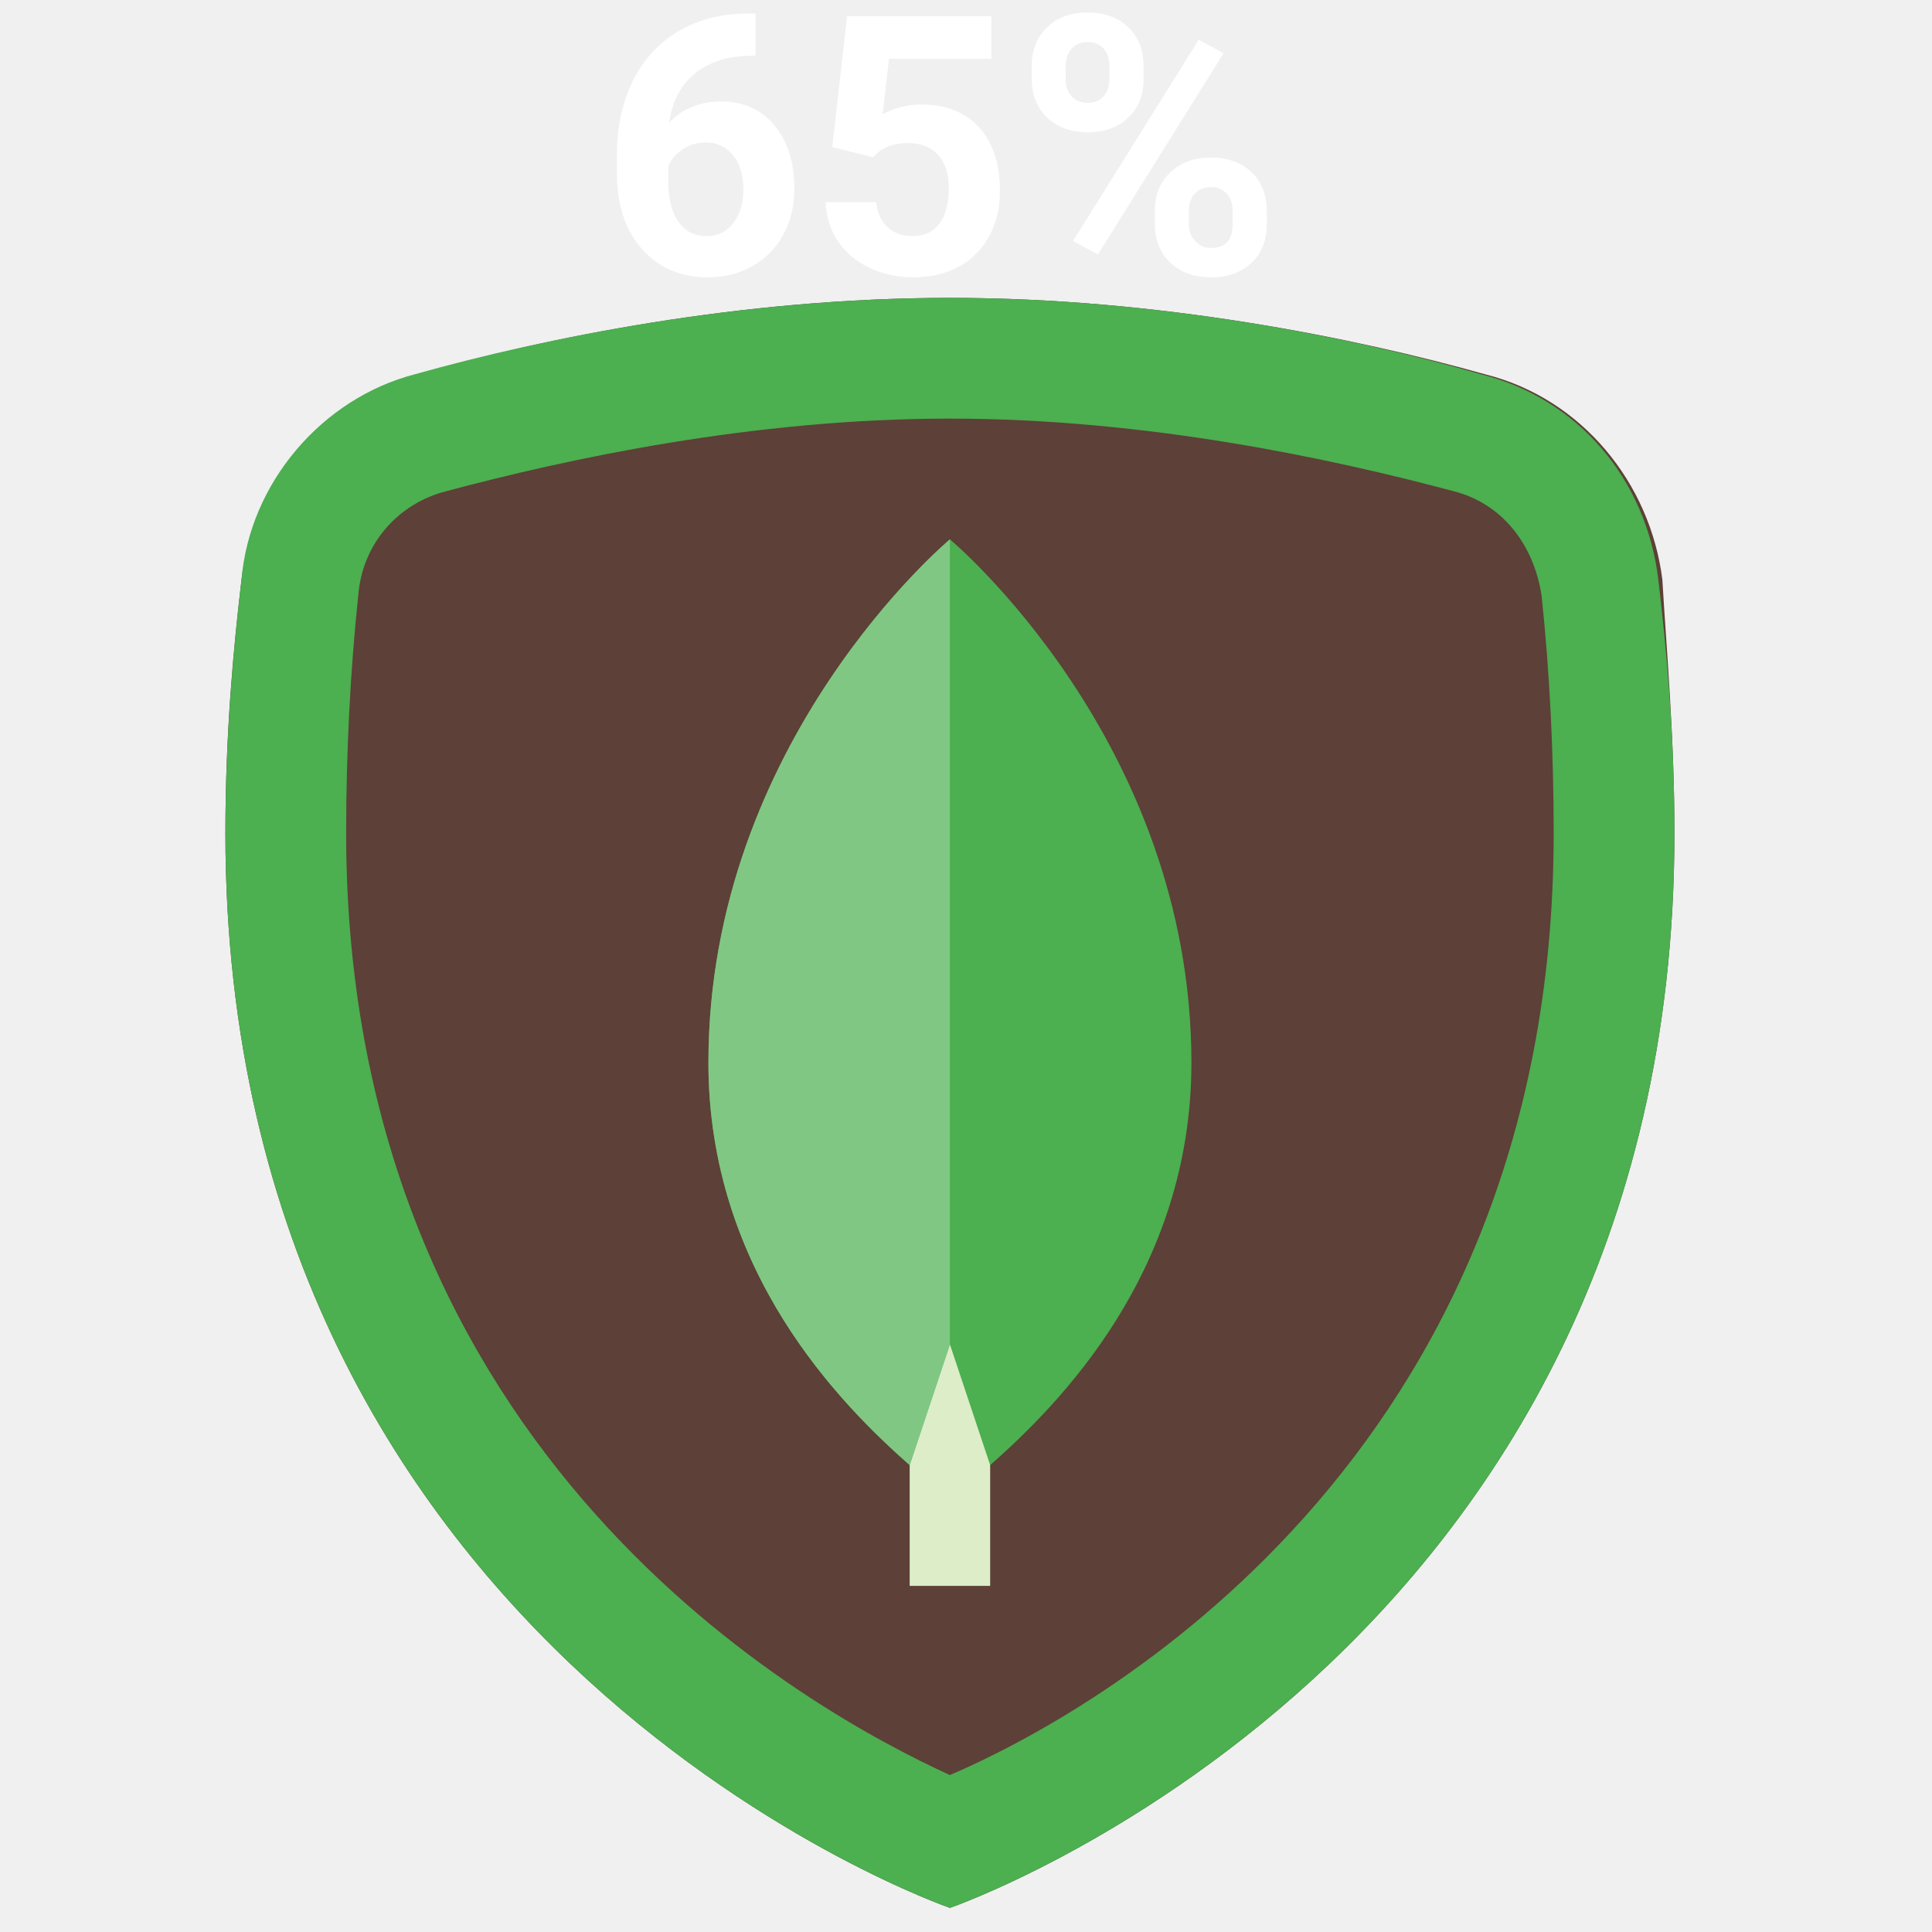
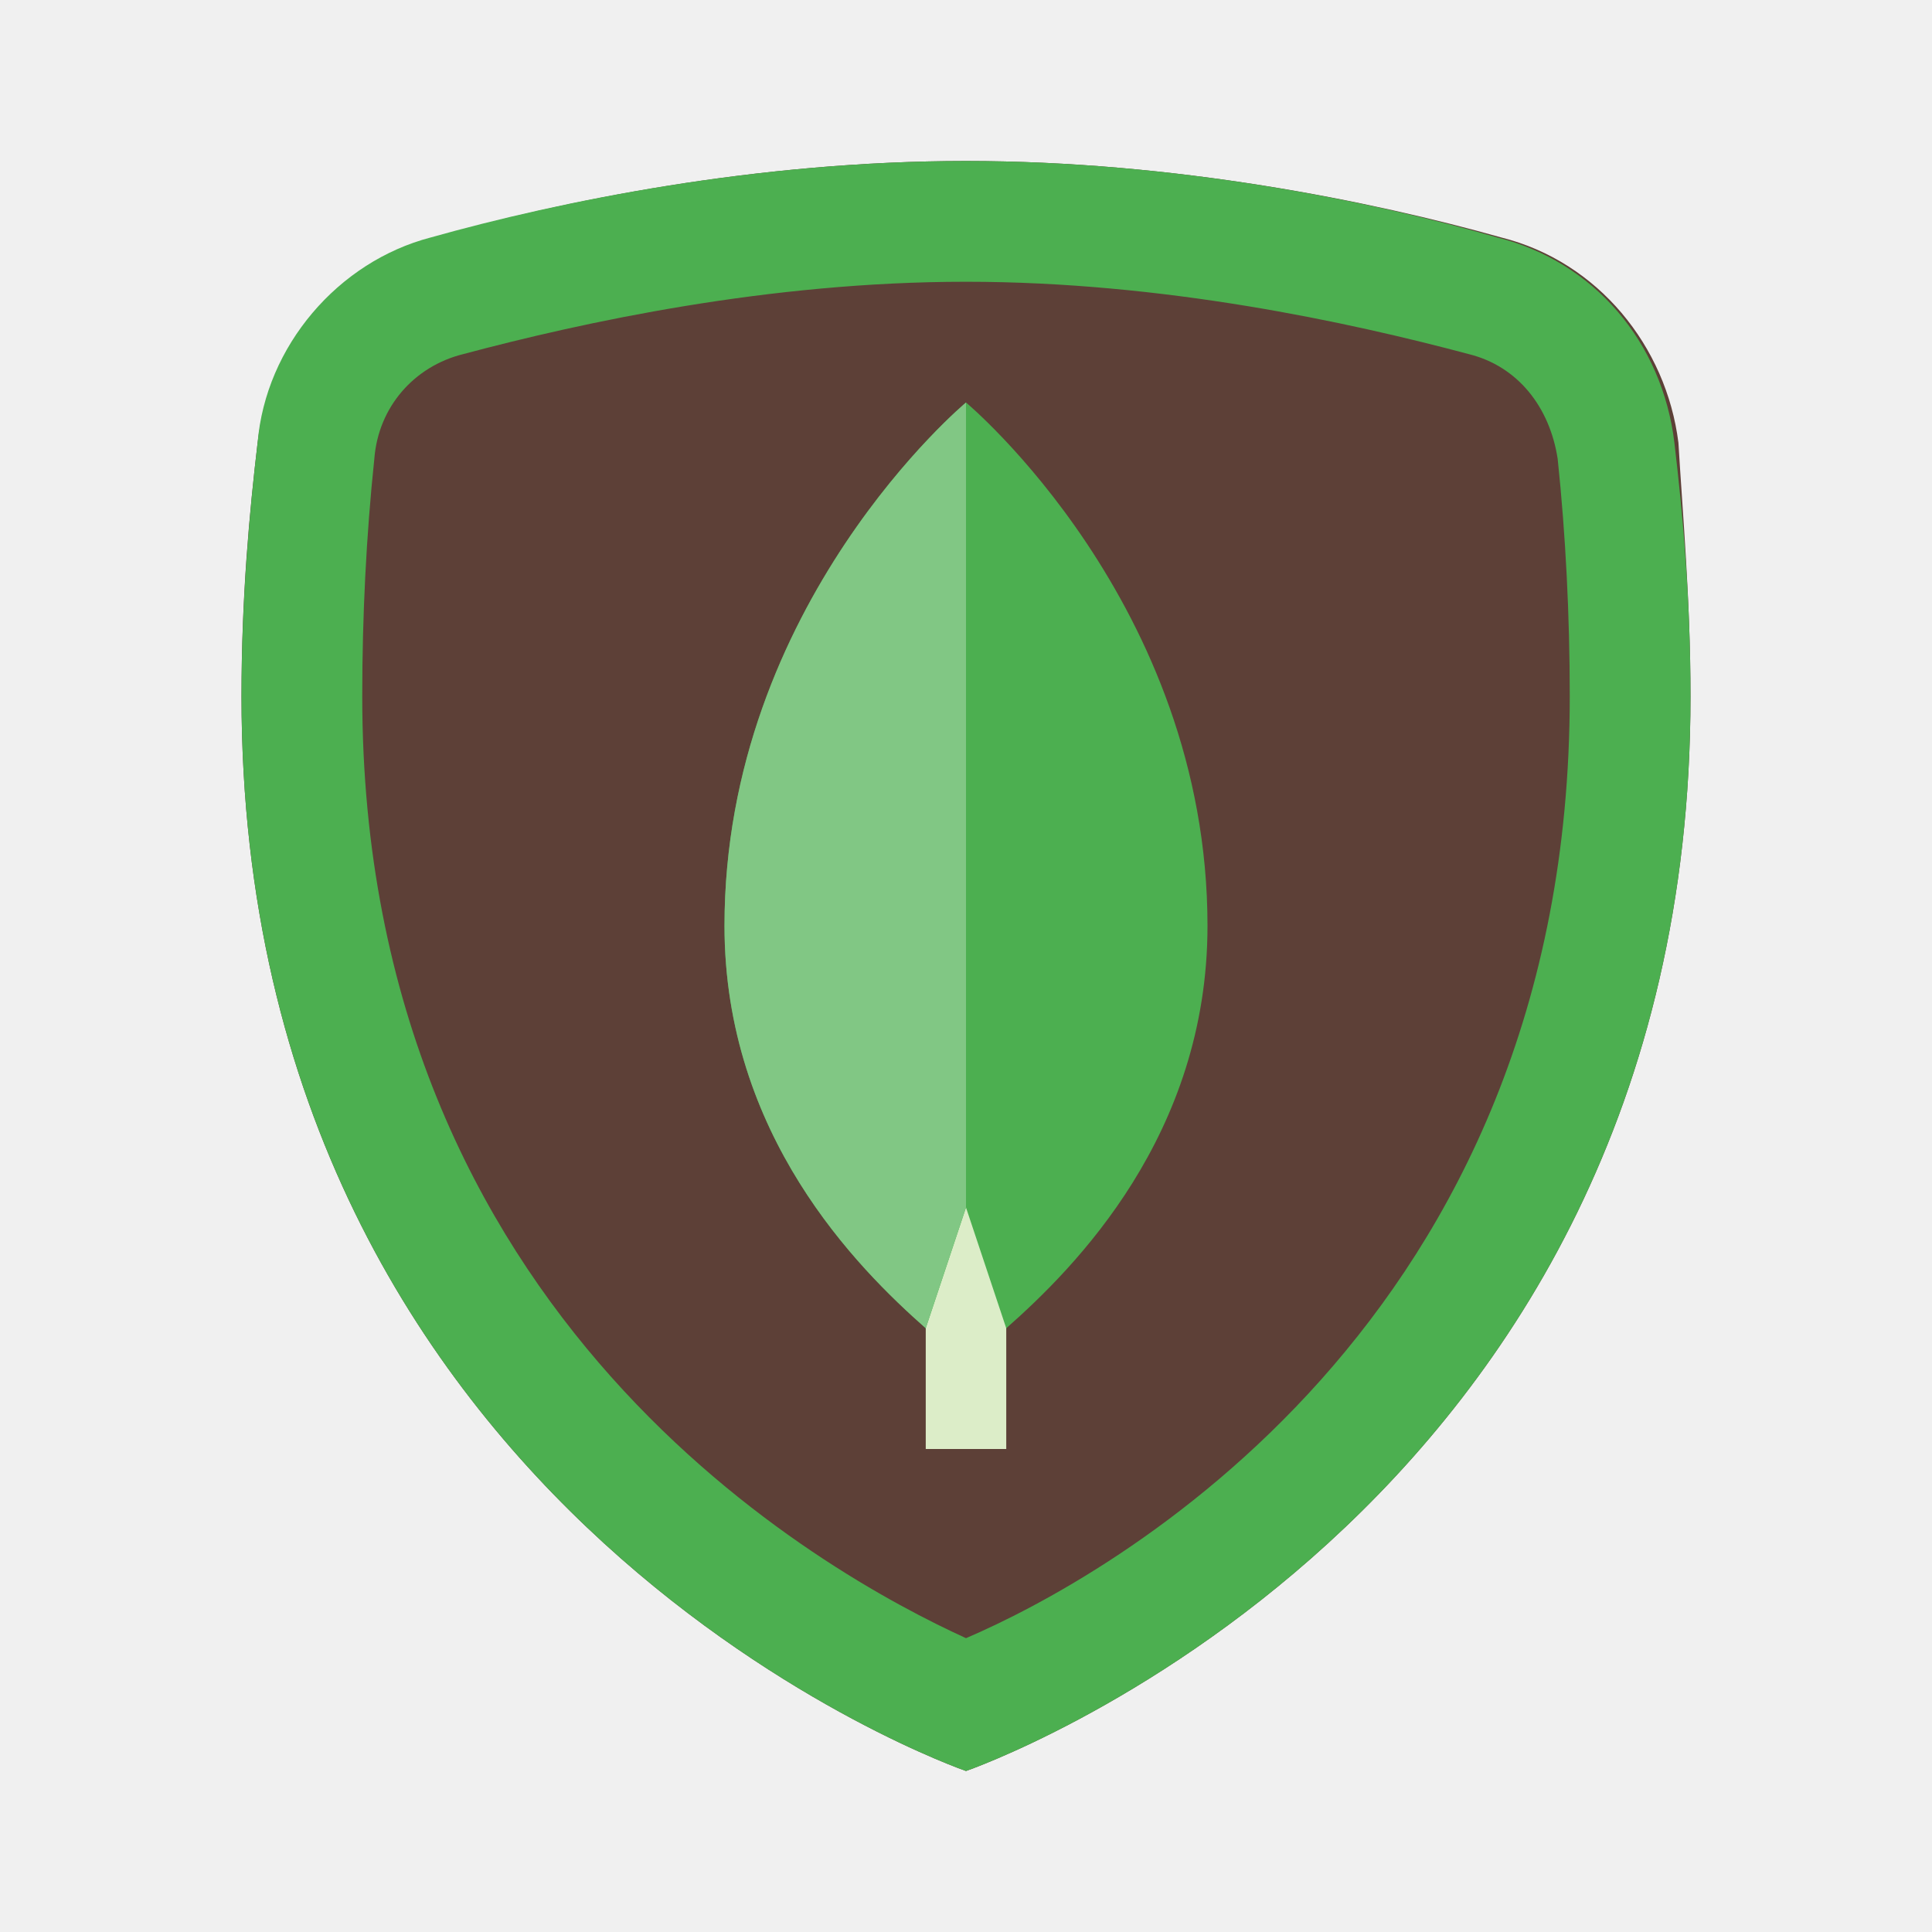
- <svg xmlns="http://www.w3.org/2000/svg" viewBox="0,0,255.995,255.995" width="48px" height="48px">
-   <g transform="">
-     <g fill="none" fill-rule="nonzero" stroke="none" stroke-width="1" stroke-linecap="butt" stroke-linejoin="miter" stroke-miterlimit="10" stroke-dasharray="" stroke-dashoffset="0" font-family="none" font-weight="none" font-size="none" text-anchor="none" style="mix-blend-mode: normal">
-       <g transform="translate(-2.13333,18.13333) scale(5.33333,5.33333)">
-         <path d="M42,17.3c0,20.5 -18,26.7 -18,26.7c0,0 -18,-6.2 -18,-26.7c0,-2.5 0.2,-4.6 0.4,-6.3c0.3,-2.5 2,-4.5 4.4,-5.1c3.1,-0.9 8,-1.9 13.2,-1.9c5.2,0 10.1,1 13.3,1.9c2.4,0.6 4.1,2.7 4.4,5.1c0.1,1.7 0.3,3.9 0.3,6.3z" fill="#5d4037" />
-         <path d="M24,7c4.9,0 9.5,1 12.5,1.8c1.2,0.3 2,1.3 2.2,2.6c0.2,1.9 0.3,3.9 0.3,5.9c0,15.6 -11.5,21.9 -15,23.4c-3.5,-1.6 -15,-7.9 -15,-23.4c0,-2 0.1,-4 0.3,-5.9c0.1,-1.3 1,-2.3 2.2,-2.6c3,-0.8 7.6,-1.8 12.5,-1.8M24,4c-5.2,0 -10.1,1 -13.3,1.9c-2.3,0.6 -4.1,2.7 -4.3,5.1c-0.2,1.7 -0.4,3.9 -0.4,6.3c0,20.5 18,26.7 18,26.7c0,0 18,-6.2 18,-26.7c0,-2.5 -0.2,-4.6 -0.4,-6.3c-0.3,-2.5 -2,-4.5 -4.4,-5.1c-3.1,-0.9 -8,-1.9 -13.2,-1.9z" fill="#4caf50" />
-         <path d="M23,28h2v8h-2z" fill="#dcedc8" />
-         <path d="M24,10c0,0 -6,5 -6,13c0,5.2 3.3,8.5 5,10l1,-3l1,3c1.7,-1.5 5,-4.8 5,-10c0,-8 -6,-13 -6,-13z" fill="#4caf50" />
-         <path d="M24,10c0,0 -6,5 -6,13c0,5.2 3.3,8.5 5,10l1,-3z" fill="#81c784" />
-       </g>
-     </g>
-     <g fill="#ffffff" fill-rule="nonzero" stroke="none" stroke-width="1" stroke-linecap="butt" stroke-linejoin="miter" stroke-miterlimit="10" stroke-dasharray="" stroke-dashoffset="0" font-family="none" font-weight="none" font-size="none" text-anchor="none" style="mix-blend-mode: normal">
-       <g>
-         <path d="M98.975,1.795h1.13v5.58h-0.66c-3.06,0.047 -5.527,0.843 -7.4,2.39c-1.867,1.547 -2.987,3.697 -3.36,6.45v0c1.813,-1.847 4.103,-2.77 6.87,-2.77v0c2.967,0 5.327,1.063 7.08,3.19c1.747,2.127 2.62,4.923 2.62,8.39v0c0,2.22 -0.48,4.227 -1.44,6.02c-0.96,1.8 -2.32,3.2 -4.08,4.2c-1.753,1 -3.74,1.5 -5.96,1.5v0c-3.593,0 -6.497,-1.25 -8.71,-3.75c-2.213,-2.5 -3.32,-5.837 -3.32,-10.01v0v-2.44c0,-3.7 0.7,-6.97 2.1,-9.81c1.4,-2.833 3.407,-5.027 6.02,-6.58c2.62,-1.553 5.657,-2.34 9.11,-2.36zM93.495,18.885v0c-1.093,0 -2.087,0.283 -2.98,0.85c-0.893,0.573 -1.55,1.33 -1.97,2.27v0v2.06c0,2.267 0.447,4.037 1.34,5.31c0.887,1.273 2.137,1.91 3.75,1.91v0c1.453,0 2.627,-0.573 3.52,-1.72c0.9,-1.153 1.35,-2.643 1.35,-4.47v0c0,-1.86 -0.453,-3.36 -1.36,-4.5c-0.907,-1.14 -2.123,-1.71 -3.65,-1.71zM115.665,20.825l-5.39,-1.33l1.97,-17.34h19.12v5.64h-13.57l-0.84,7.34c1.607,-0.86 3.317,-1.29 5.13,-1.29v0c3.247,0 5.793,1.007 7.64,3.02c1.847,2.02 2.77,4.84 2.77,8.46v0c0,2.207 -0.467,4.18 -1.4,5.92c-0.927,1.747 -2.257,3.1 -3.99,4.06c-1.74,0.96 -3.79,1.44 -6.15,1.44v0c-2.06,0 -3.973,-0.42 -5.74,-1.26c-1.767,-0.833 -3.16,-2.007 -4.18,-3.52c-1.027,-1.52 -1.57,-3.247 -1.63,-5.18v0h6.7c0.14,1.42 0.637,2.523 1.49,3.31c0.853,0.793 1.967,1.19 3.34,1.19v0c1.533,0 2.713,-0.55 3.54,-1.65c0.827,-1.107 1.24,-2.667 1.24,-4.68v0c0,-1.94 -0.477,-3.423 -1.43,-4.45c-0.953,-1.033 -2.303,-1.55 -4.05,-1.55v0c-1.613,0 -2.92,0.423 -3.92,1.27v0zM136.705,10.375v-1.66c0,-2.093 0.68,-3.793 2.04,-5.1c1.36,-1.307 3.143,-1.96 5.35,-1.96v0c2.233,0 4.03,0.647 5.39,1.94c1.36,1.287 2.04,3.03 2.04,5.23v0v1.69c0,2.113 -0.68,3.81 -2.04,5.09c-1.36,1.28 -3.143,1.92 -5.35,1.92v0c-2.213,0 -4.003,-0.643 -5.37,-1.93c-1.373,-1.293 -2.06,-3.033 -2.06,-5.22zM141.205,8.805v1.71c0,0.94 0.27,1.693 0.81,2.26c0.54,0.573 1.247,0.86 2.12,0.86c0.88,0 1.577,-0.29 2.09,-0.87c0.513,-0.573 0.77,-1.347 0.77,-2.32v0v-1.73c0,-0.94 -0.257,-1.7 -0.77,-2.28c-0.513,-0.573 -1.223,-0.86 -2.13,-0.86v0c-0.86,0 -1.557,0.283 -2.09,0.85c-0.533,0.573 -0.8,1.367 -0.8,2.38zM153.025,29.645v-1.74c0,-2.107 0.687,-3.803 2.06,-5.09c1.373,-1.293 3.153,-1.94 5.34,-1.94v0c2.22,0 4.013,0.637 5.38,1.91c1.367,1.273 2.05,3.027 2.05,5.26v0v1.69c0,2.093 -0.67,3.787 -2.01,5.08c-1.347,1.287 -3.137,1.93 -5.37,1.93v0c-2.247,0 -4.05,-0.65 -5.41,-1.95c-1.36,-1.293 -2.04,-3.01 -2.04,-5.15zM157.525,27.975v1.76c0,0.86 0.28,1.593 0.84,2.2c0.56,0.613 1.263,0.92 2.11,0.92v0c1.907,0 2.86,-1.057 2.86,-3.17v0v-1.78c0,-0.933 -0.267,-1.687 -0.8,-2.26c-0.527,-0.567 -1.23,-0.85 -2.11,-0.85c-0.873,0 -1.577,0.283 -2.11,0.85c-0.527,0.573 -0.79,1.35 -0.79,2.33zM162.135,7.045l-16.66,26.68l-3.3,-1.79l16.66,-26.67z" />
-       </g>
-     </g>
-   </g>
+ <svg xmlns="http://www.w3.org/2000/svg" viewBox="0 0 48 48" width="48px" height="48px">
+   <path fill="#5d4037" d="M42,17.3C42,37.8,24,44,24,44S6,37.8,6,17.3c0-2.5,0.2-4.6,0.4-6.3c0.3-2.5,2-4.5,4.4-5.1 C13.9,5,18.8,4,24,4s10.1,1,13.3,1.9c2.4,0.6,4.1,2.7,4.4,5.1C41.8,12.7,42,14.9,42,17.3z" />
+   <path fill="#4caf50" d="M24,7c4.9,0,9.5,1,12.5,1.8c1.2,0.3,2,1.3,2.2,2.6c0.2,1.9,0.3,3.9,0.3,5.9c0,15.6-11.5,21.9-15,23.4 c-3.5-1.6-15-7.9-15-23.4c0-2,0.1-4,0.3-5.9c0.1-1.3,1-2.3,2.2-2.6C14.5,8,19.1,7,24,7 M24,4c-5.2,0-10.1,1-13.3,1.9 C8.4,6.5,6.6,8.6,6.4,11C6.2,12.7,6,14.9,6,17.3C6,37.8,24,44,24,44s18-6.2,18-26.7c0-2.5-0.2-4.6-0.4-6.3c-0.3-2.5-2-4.5-4.4-5.1 C34.1,5,29.2,4,24,4L24,4z" />
+   <path fill="#dcedc8" d="M23 28H25V36H23z" />
+   <path fill="#4caf50" d="M24,10c0,0-6,5-6,13c0,5.2,3.3,8.5,5,10l1-3l1,3c1.7-1.5,5-4.8,5-10C30,15,24,10,24,10z" />
+   <path fill="#81c784" d="M24,10c0,0-6,5-6,13c0,5.2,3.3,8.5,5,10l1-3V10z" />
</svg>
